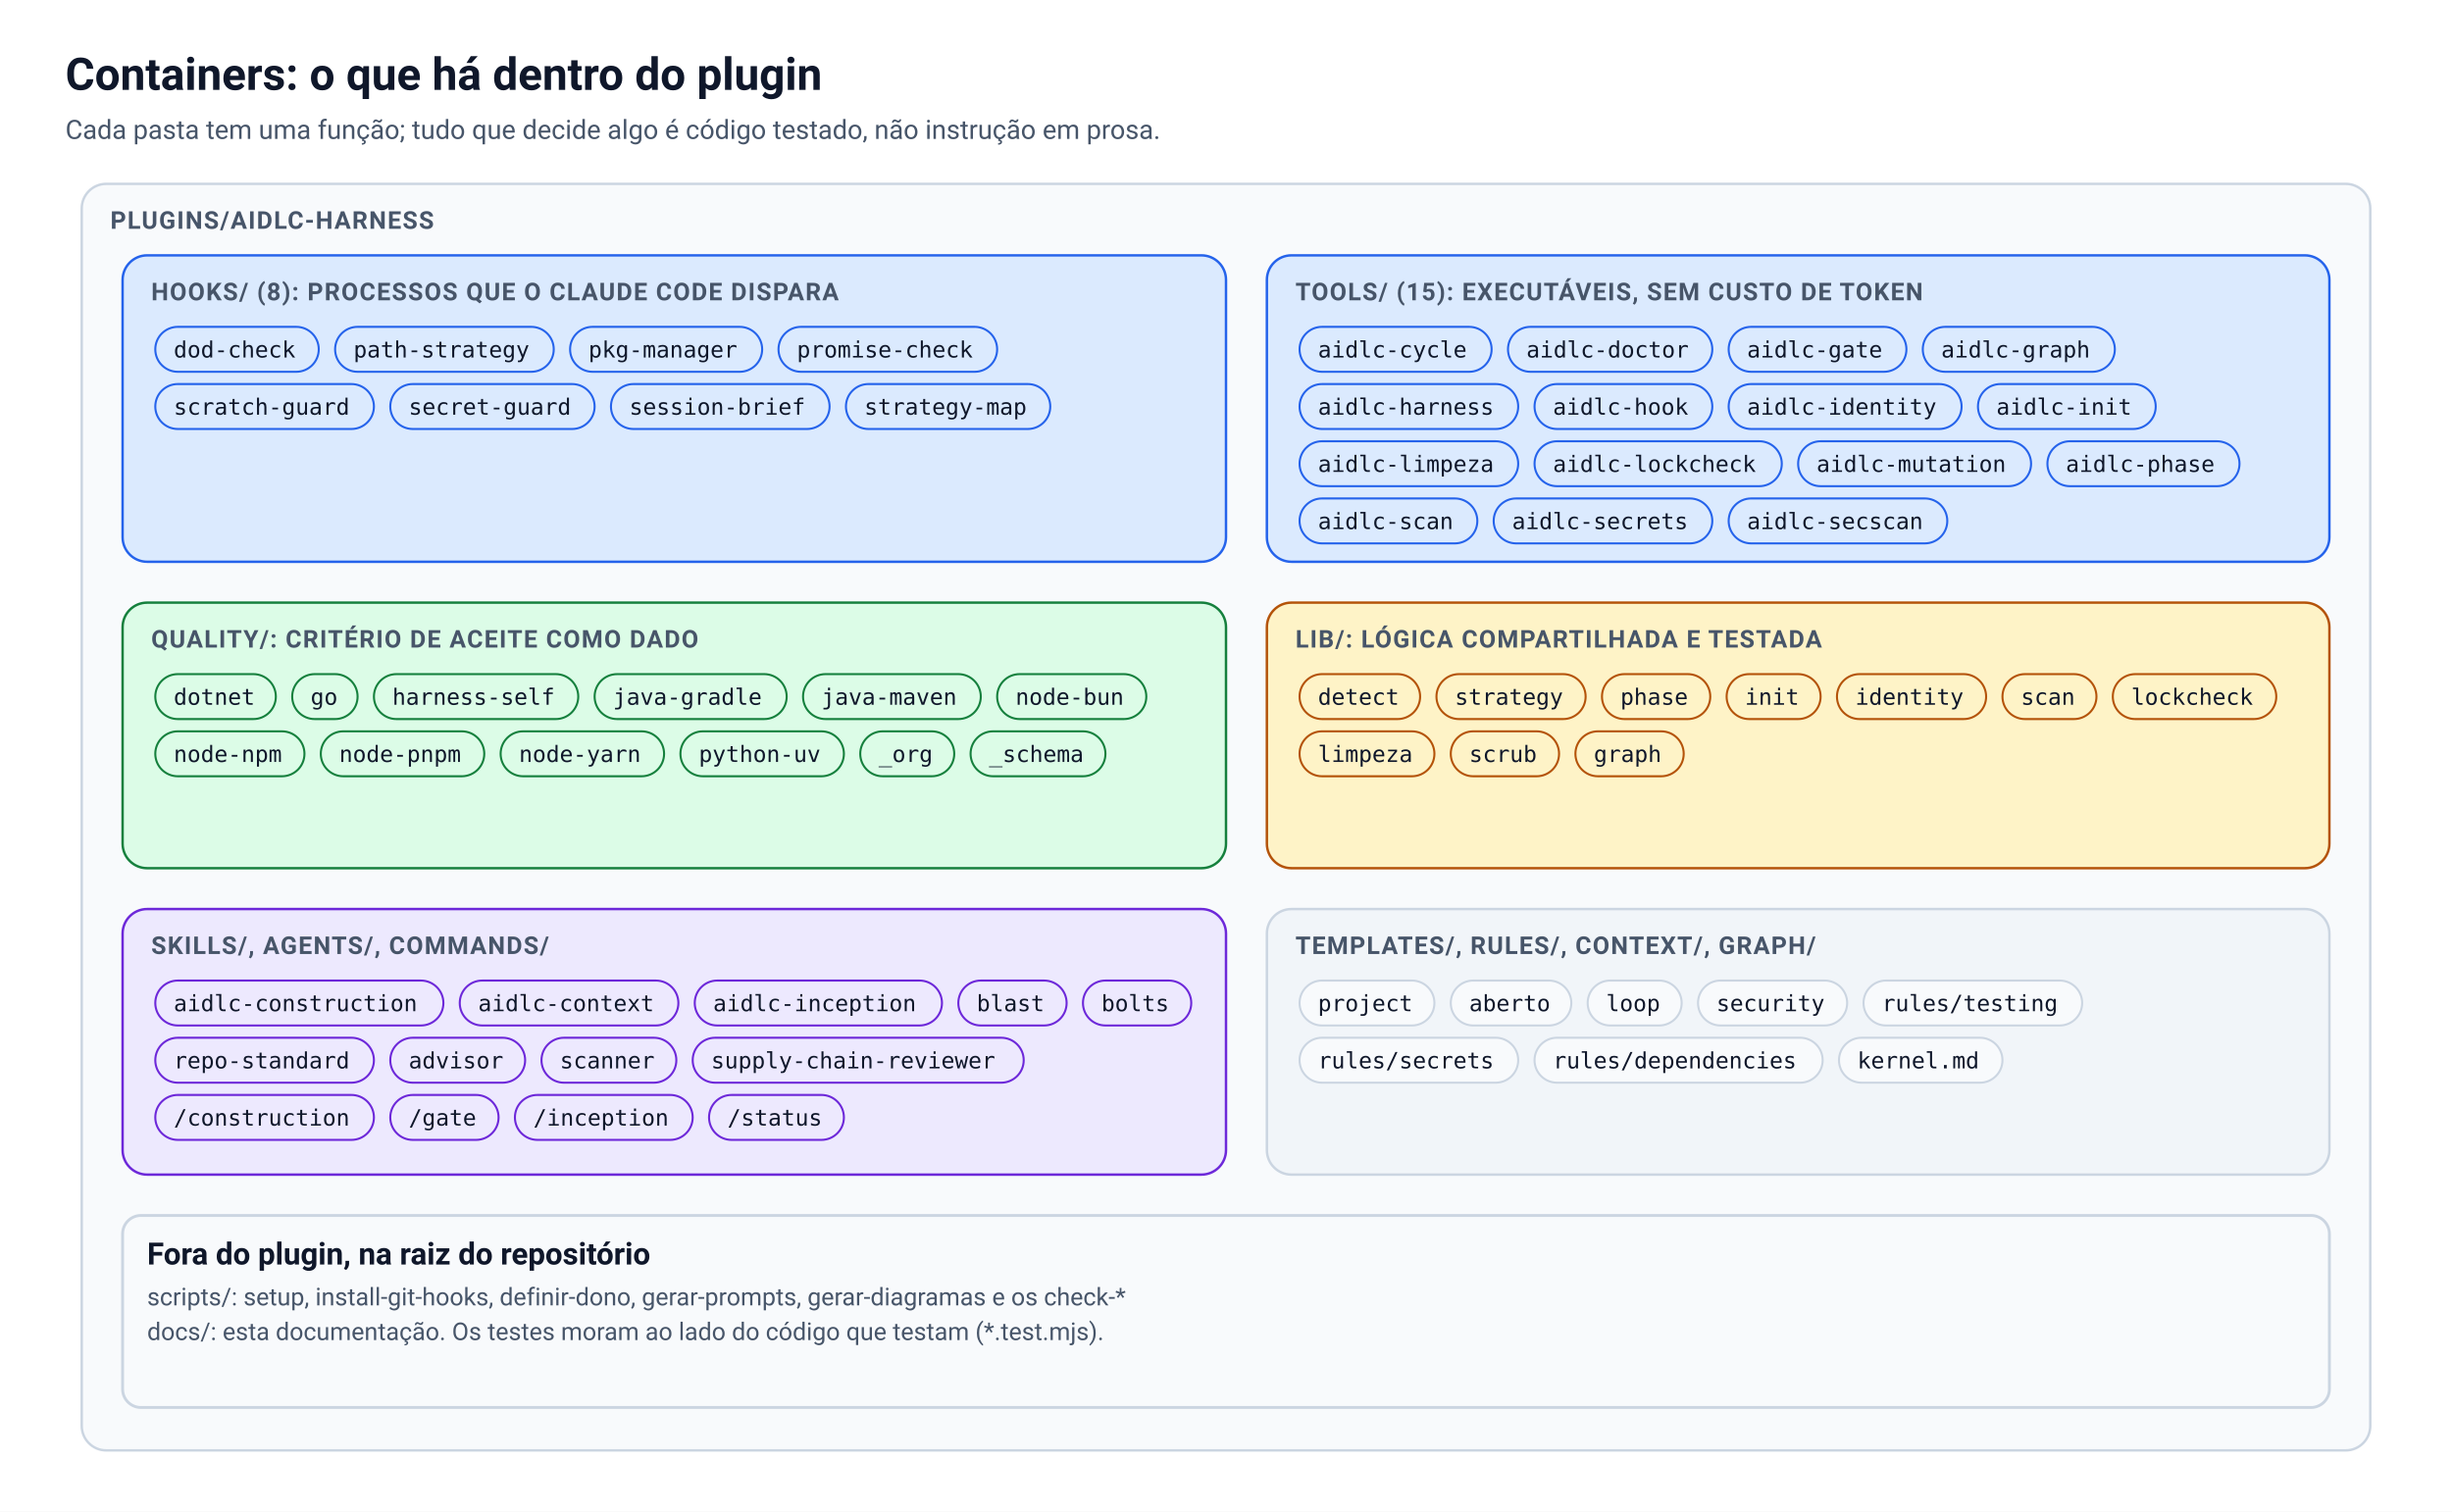
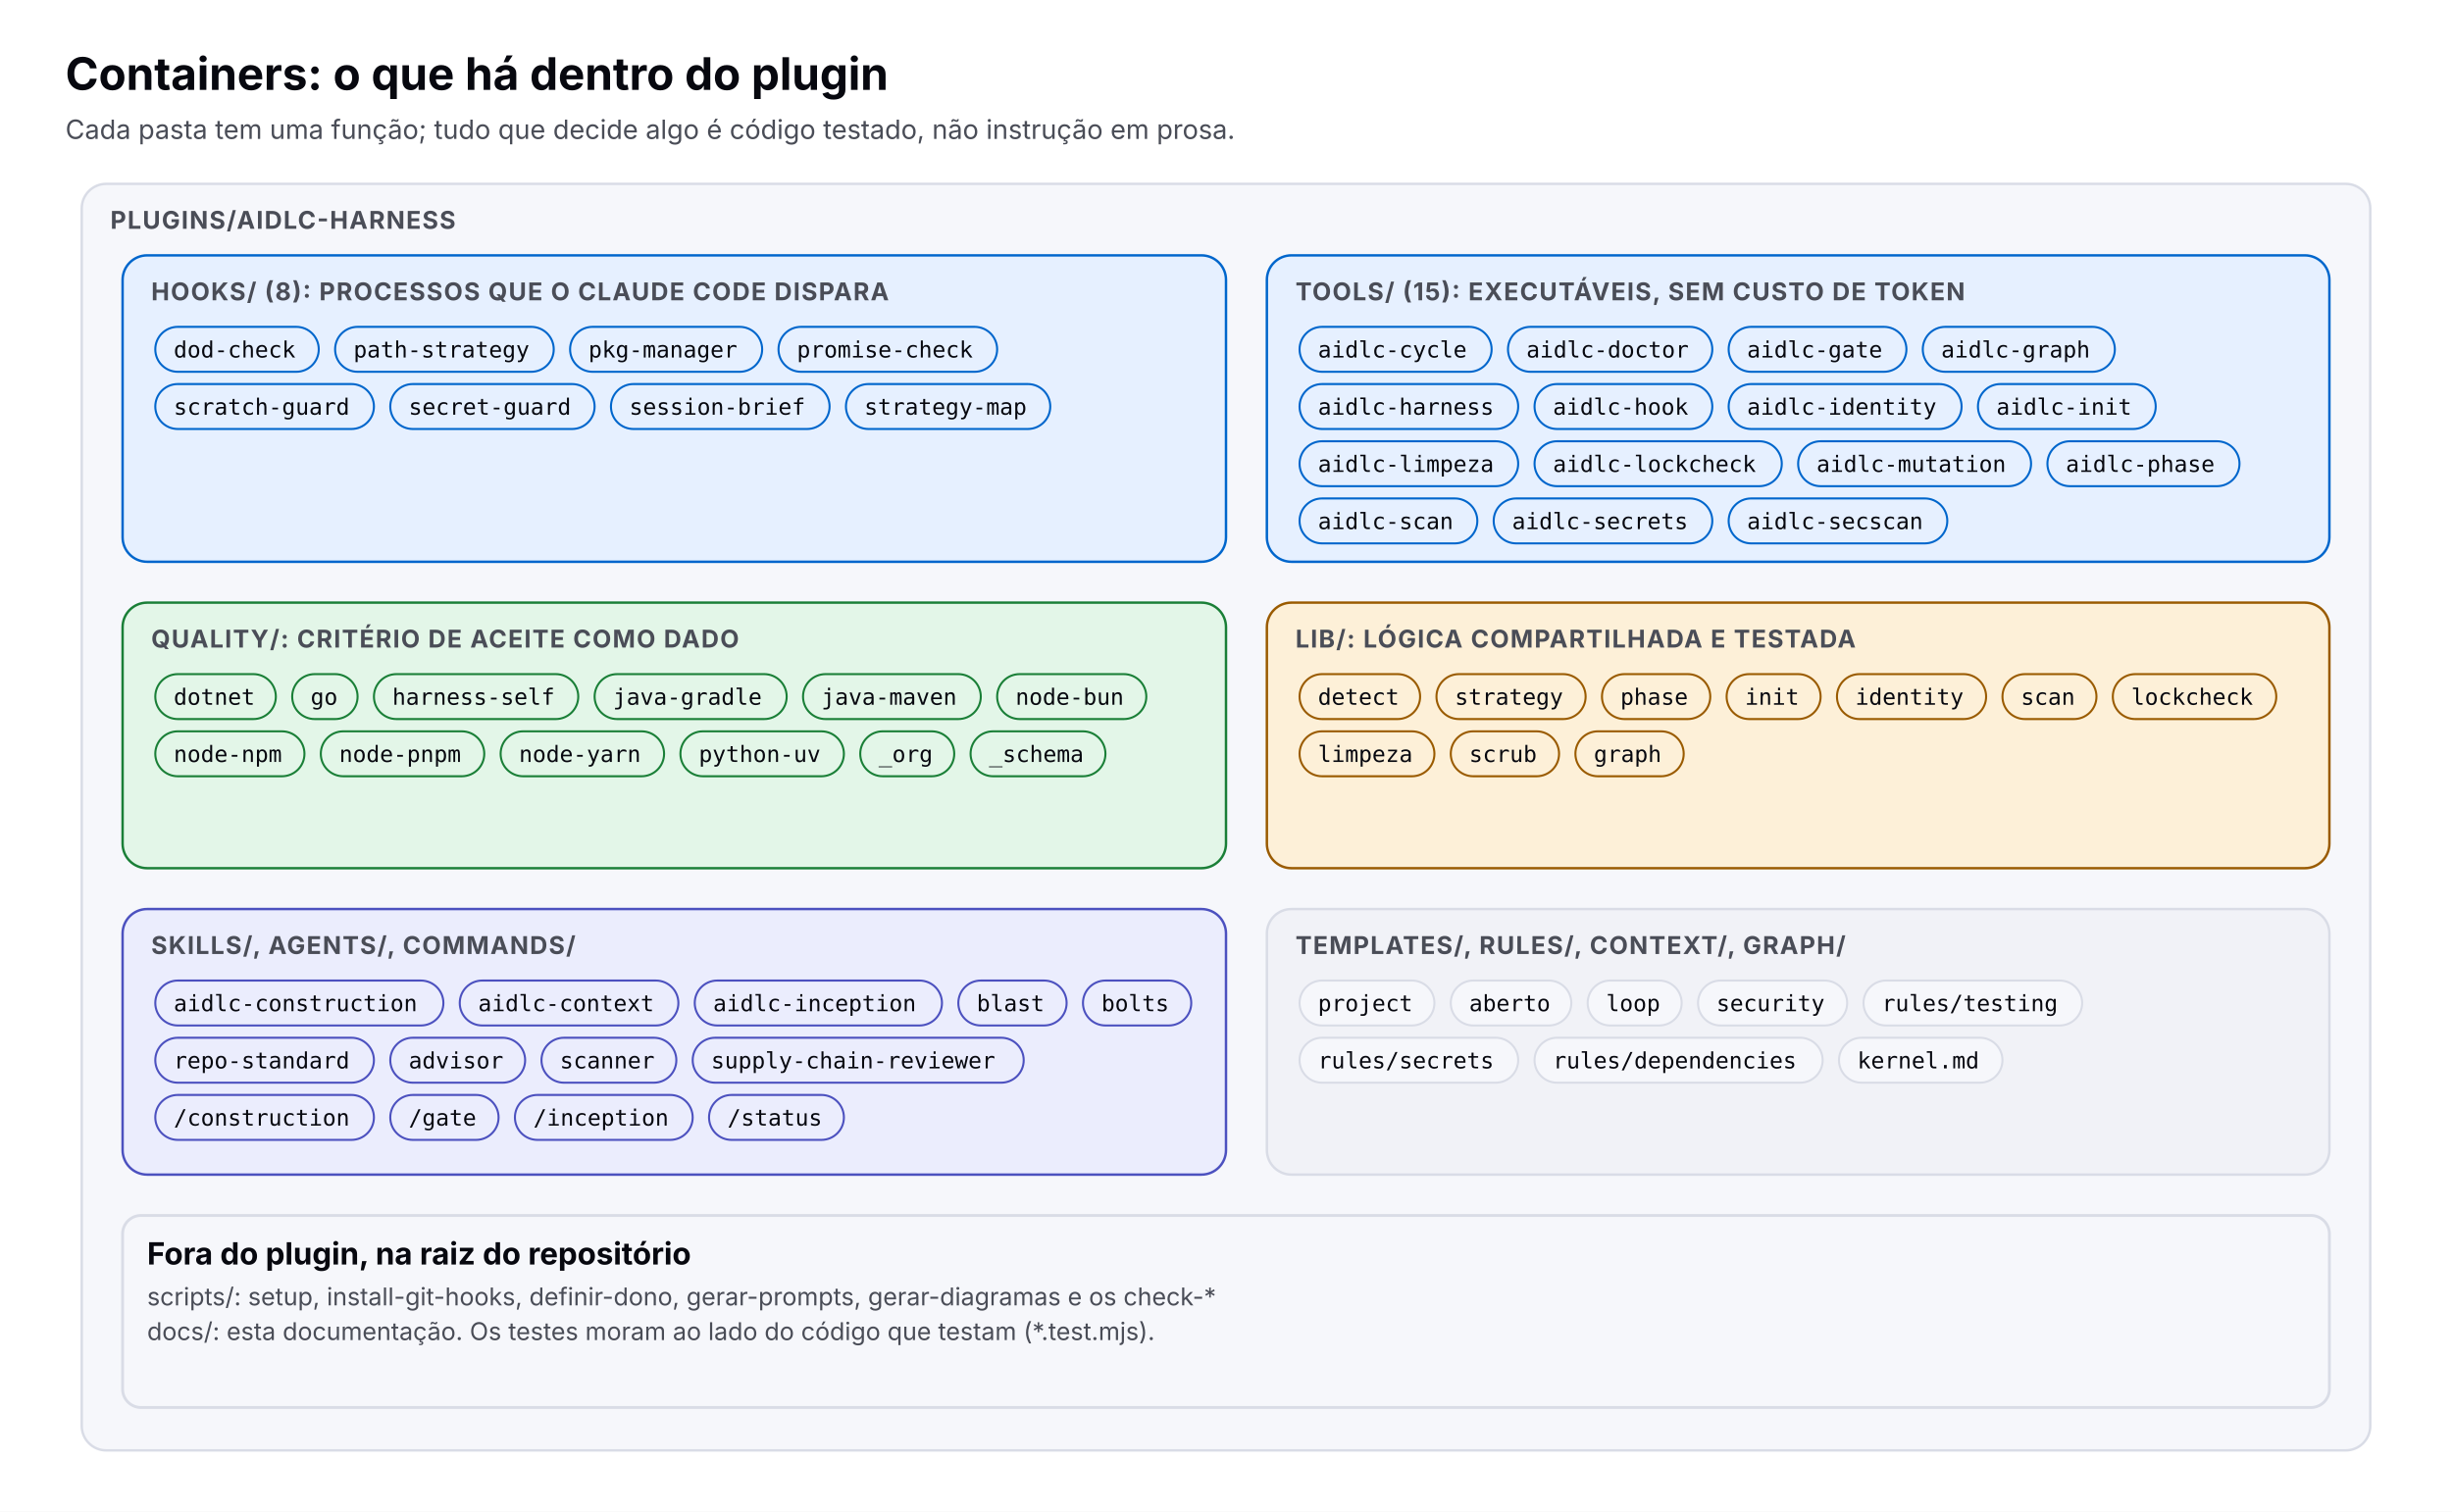
- <svg xmlns="http://www.w3.org/2000/svg" viewBox="0 0 1200 740" width="1200" height="740" font-family="system-ui, -apple-system, 'Segoe UI', Roboto, 'Helvetica Neue', Arial, sans-serif" role="img" aria-label="Containers do plugin">
+ <svg xmlns="http://www.w3.org/2000/svg" viewBox="0 0 1200 740" width="1200" height="740" font-family="Inter, 'Segoe UI', system-ui, -apple-system, Roboto, 'Helvetica Neue', Arial, sans-serif" role="img" aria-label="Containers do plugin">
  <rect width="1200" height="740" fill="#ffffff" />
-   <text x="32" y="44" font-size="22" font-weight="700" fill="#0f172a">Containers: o que há dentro do plugin</text>
-   <text x="32" y="68" font-size="13" fill="#475569">Cada pasta tem uma função; tudo que decide algo é código testado, não instrução em prosa.</text>
-   <rect x="40" y="90" width="1120" height="620" rx="12" fill="#f8fafc" stroke="#cbd5e1" stroke-width="1.2" />
-   <text x="54" y="112" font-size="12" font-weight="700" letter-spacing="0.6" fill="#475569">PLUGINS/AIDLC-HARNESS</text>
-   <rect x="60" y="125" width="540" height="150" rx="12" fill="#dbeafe" stroke="#2563eb" stroke-width="1.2" />
-   <text x="74" y="147" font-size="12" font-weight="700" letter-spacing="0.6" fill="#475569">HOOKS/ (8): PROCESSOS QUE O CLAUDE CODE DISPARA</text>
-   <rect x="76" y="160" width="80" height="22" rx="11" fill="#dbeafe" stroke="#2563eb" stroke-width="1" />
-   <text x="85" y="175" font-size="11" fill="#0f172a" font-family="ui-monospace, SFMono-Regular, Menlo, Consolas, monospace">dod-check</text>
-   <rect x="164" y="160" width="107" height="22" rx="11" fill="#dbeafe" stroke="#2563eb" stroke-width="1" />
-   <text x="173" y="175" font-size="11" fill="#0f172a" font-family="ui-monospace, SFMono-Regular, Menlo, Consolas, monospace">path-strategy</text>
-   <rect x="279" y="160" width="94" height="22" rx="11" fill="#dbeafe" stroke="#2563eb" stroke-width="1" />
-   <text x="288" y="175" font-size="11" fill="#0f172a" font-family="ui-monospace, SFMono-Regular, Menlo, Consolas, monospace">pkg-manager</text>
-   <rect x="381" y="160" width="107" height="22" rx="11" fill="#dbeafe" stroke="#2563eb" stroke-width="1" />
-   <text x="390" y="175" font-size="11" fill="#0f172a" font-family="ui-monospace, SFMono-Regular, Menlo, Consolas, monospace">promise-check</text>
-   <rect x="76" y="188" width="107" height="22" rx="11" fill="#dbeafe" stroke="#2563eb" stroke-width="1" />
-   <text x="85" y="203" font-size="11" fill="#0f172a" font-family="ui-monospace, SFMono-Regular, Menlo, Consolas, monospace">scratch-guard</text>
-   <rect x="191" y="188" width="100" height="22" rx="11" fill="#dbeafe" stroke="#2563eb" stroke-width="1" />
-   <text x="200" y="203" font-size="11" fill="#0f172a" font-family="ui-monospace, SFMono-Regular, Menlo, Consolas, monospace">secret-guard</text>
-   <rect x="299" y="188" width="107" height="22" rx="11" fill="#dbeafe" stroke="#2563eb" stroke-width="1" />
-   <text x="308" y="203" font-size="11" fill="#0f172a" font-family="ui-monospace, SFMono-Regular, Menlo, Consolas, monospace">session-brief</text>
-   <rect x="414" y="188" width="100" height="22" rx="11" fill="#dbeafe" stroke="#2563eb" stroke-width="1" />
-   <text x="423" y="203" font-size="11" fill="#0f172a" font-family="ui-monospace, SFMono-Regular, Menlo, Consolas, monospace">strategy-map</text>
-   <rect x="620" y="125" width="520" height="150" rx="12" fill="#dbeafe" stroke="#2563eb" stroke-width="1.2" />
-   <text x="634" y="147" font-size="12" font-weight="700" letter-spacing="0.6" fill="#475569">TOOLS/ (15): EXECUTÁVEIS, SEM CUSTO DE TOKEN</text>
-   <rect x="636" y="160" width="94" height="22" rx="11" fill="#dbeafe" stroke="#2563eb" stroke-width="1" />
-   <text x="645" y="175" font-size="11" fill="#0f172a" font-family="ui-monospace, SFMono-Regular, Menlo, Consolas, monospace">aidlc-cycle</text>
-   <rect x="738" y="160" width="100" height="22" rx="11" fill="#dbeafe" stroke="#2563eb" stroke-width="1" />
-   <text x="747" y="175" font-size="11" fill="#0f172a" font-family="ui-monospace, SFMono-Regular, Menlo, Consolas, monospace">aidlc-doctor</text>
-   <rect x="846" y="160" width="87" height="22" rx="11" fill="#dbeafe" stroke="#2563eb" stroke-width="1" />
-   <text x="855" y="175" font-size="11" fill="#0f172a" font-family="ui-monospace, SFMono-Regular, Menlo, Consolas, monospace">aidlc-gate</text>
-   <rect x="941" y="160" width="94" height="22" rx="11" fill="#dbeafe" stroke="#2563eb" stroke-width="1" />
-   <text x="950" y="175" font-size="11" fill="#0f172a" font-family="ui-monospace, SFMono-Regular, Menlo, Consolas, monospace">aidlc-graph</text>
-   <rect x="636" y="188" width="107" height="22" rx="11" fill="#dbeafe" stroke="#2563eb" stroke-width="1" />
-   <text x="645" y="203" font-size="11" fill="#0f172a" font-family="ui-monospace, SFMono-Regular, Menlo, Consolas, monospace">aidlc-harness</text>
-   <rect x="751" y="188" width="87" height="22" rx="11" fill="#dbeafe" stroke="#2563eb" stroke-width="1" />
-   <text x="760" y="203" font-size="11" fill="#0f172a" font-family="ui-monospace, SFMono-Regular, Menlo, Consolas, monospace">aidlc-hook</text>
-   <rect x="846" y="188" width="114" height="22" rx="11" fill="#dbeafe" stroke="#2563eb" stroke-width="1" />
-   <text x="855" y="203" font-size="11" fill="#0f172a" font-family="ui-monospace, SFMono-Regular, Menlo, Consolas, monospace">aidlc-identity</text>
-   <rect x="968" y="188" width="87" height="22" rx="11" fill="#dbeafe" stroke="#2563eb" stroke-width="1" />
-   <text x="977" y="203" font-size="11" fill="#0f172a" font-family="ui-monospace, SFMono-Regular, Menlo, Consolas, monospace">aidlc-init</text>
-   <rect x="636" y="216" width="107" height="22" rx="11" fill="#dbeafe" stroke="#2563eb" stroke-width="1" />
-   <text x="645" y="231" font-size="11" fill="#0f172a" font-family="ui-monospace, SFMono-Regular, Menlo, Consolas, monospace">aidlc-limpeza</text>
-   <rect x="751" y="216" width="121" height="22" rx="11" fill="#dbeafe" stroke="#2563eb" stroke-width="1" />
-   <text x="760" y="231" font-size="11" fill="#0f172a" font-family="ui-monospace, SFMono-Regular, Menlo, Consolas, monospace">aidlc-lockcheck</text>
-   <rect x="880" y="216" width="114" height="22" rx="11" fill="#dbeafe" stroke="#2563eb" stroke-width="1" />
-   <text x="889" y="231" font-size="11" fill="#0f172a" font-family="ui-monospace, SFMono-Regular, Menlo, Consolas, monospace">aidlc-mutation</text>
-   <rect x="1002" y="216" width="94" height="22" rx="11" fill="#dbeafe" stroke="#2563eb" stroke-width="1" />
-   <text x="1011" y="231" font-size="11" fill="#0f172a" font-family="ui-monospace, SFMono-Regular, Menlo, Consolas, monospace">aidlc-phase</text>
-   <rect x="636" y="244" width="87" height="22" rx="11" fill="#dbeafe" stroke="#2563eb" stroke-width="1" />
-   <text x="645" y="259" font-size="11" fill="#0f172a" font-family="ui-monospace, SFMono-Regular, Menlo, Consolas, monospace">aidlc-scan</text>
-   <rect x="731" y="244" width="107" height="22" rx="11" fill="#dbeafe" stroke="#2563eb" stroke-width="1" />
-   <text x="740" y="259" font-size="11" fill="#0f172a" font-family="ui-monospace, SFMono-Regular, Menlo, Consolas, monospace">aidlc-secrets</text>
-   <rect x="846" y="244" width="107" height="22" rx="11" fill="#dbeafe" stroke="#2563eb" stroke-width="1" />
-   <text x="855" y="259" font-size="11" fill="#0f172a" font-family="ui-monospace, SFMono-Regular, Menlo, Consolas, monospace">aidlc-secscan</text>
-   <rect x="60" y="295" width="540" height="130" rx="12" fill="#dcfce7" stroke="#15803d" stroke-width="1.2" />
-   <text x="74" y="317" font-size="12" font-weight="700" letter-spacing="0.6" fill="#475569">QUALITY/: CRITÉRIO DE ACEITE COMO DADO</text>
-   <rect x="76" y="330" width="59" height="22" rx="11" fill="#dcfce7" stroke="#15803d" stroke-width="1" />
-   <text x="85" y="345" font-size="11" fill="#0f172a" font-family="ui-monospace, SFMono-Regular, Menlo, Consolas, monospace">dotnet</text>
-   <rect x="143" y="330" width="32" height="22" rx="11" fill="#dcfce7" stroke="#15803d" stroke-width="1" />
-   <text x="152" y="345" font-size="11" fill="#0f172a" font-family="ui-monospace, SFMono-Regular, Menlo, Consolas, monospace">go</text>
-   <rect x="183" y="330" width="100" height="22" rx="11" fill="#dcfce7" stroke="#15803d" stroke-width="1" />
-   <text x="192" y="345" font-size="11" fill="#0f172a" font-family="ui-monospace, SFMono-Regular, Menlo, Consolas, monospace">harness-self</text>
-   <rect x="291" y="330" width="94" height="22" rx="11" fill="#dcfce7" stroke="#15803d" stroke-width="1" />
-   <text x="300" y="345" font-size="11" fill="#0f172a" font-family="ui-monospace, SFMono-Regular, Menlo, Consolas, monospace">java-gradle</text>
-   <rect x="393" y="330" width="87" height="22" rx="11" fill="#dcfce7" stroke="#15803d" stroke-width="1" />
-   <text x="402" y="345" font-size="11" fill="#0f172a" font-family="ui-monospace, SFMono-Regular, Menlo, Consolas, monospace">java-maven</text>
-   <rect x="488" y="330" width="73" height="22" rx="11" fill="#dcfce7" stroke="#15803d" stroke-width="1" />
-   <text x="497" y="345" font-size="11" fill="#0f172a" font-family="ui-monospace, SFMono-Regular, Menlo, Consolas, monospace">node-bun</text>
-   <rect x="76" y="358" width="73" height="22" rx="11" fill="#dcfce7" stroke="#15803d" stroke-width="1" />
-   <text x="85" y="373" font-size="11" fill="#0f172a" font-family="ui-monospace, SFMono-Regular, Menlo, Consolas, monospace">node-npm</text>
-   <rect x="157" y="358" width="80" height="22" rx="11" fill="#dcfce7" stroke="#15803d" stroke-width="1" />
-   <text x="166" y="373" font-size="11" fill="#0f172a" font-family="ui-monospace, SFMono-Regular, Menlo, Consolas, monospace">node-pnpm</text>
-   <rect x="245" y="358" width="80" height="22" rx="11" fill="#dcfce7" stroke="#15803d" stroke-width="1" />
-   <text x="254" y="373" font-size="11" fill="#0f172a" font-family="ui-monospace, SFMono-Regular, Menlo, Consolas, monospace">node-yarn</text>
-   <rect x="333" y="358" width="80" height="22" rx="11" fill="#dcfce7" stroke="#15803d" stroke-width="1" />
-   <text x="342" y="373" font-size="11" fill="#0f172a" font-family="ui-monospace, SFMono-Regular, Menlo, Consolas, monospace">python-uv</text>
-   <rect x="421" y="358" width="46" height="22" rx="11" fill="#dcfce7" stroke="#15803d" stroke-width="1" />
-   <text x="430" y="373" font-size="11" fill="#0f172a" font-family="ui-monospace, SFMono-Regular, Menlo, Consolas, monospace">_org</text>
-   <rect x="475" y="358" width="66" height="22" rx="11" fill="#dcfce7" stroke="#15803d" stroke-width="1" />
-   <text x="484" y="373" font-size="11" fill="#0f172a" font-family="ui-monospace, SFMono-Regular, Menlo, Consolas, monospace">_schema</text>
-   <rect x="620" y="295" width="520" height="130" rx="12" fill="#fef3c7" stroke="#b45309" stroke-width="1.2" />
-   <text x="634" y="317" font-size="12" font-weight="700" letter-spacing="0.6" fill="#475569">LIB/: LÓGICA COMPARTILHADA E TESTADA</text>
-   <rect x="636" y="330" width="59" height="22" rx="11" fill="#fef3c7" stroke="#b45309" stroke-width="1" />
-   <text x="645" y="345" font-size="11" fill="#0f172a" font-family="ui-monospace, SFMono-Regular, Menlo, Consolas, monospace">detect</text>
-   <rect x="703" y="330" width="73" height="22" rx="11" fill="#fef3c7" stroke="#b45309" stroke-width="1" />
-   <text x="712" y="345" font-size="11" fill="#0f172a" font-family="ui-monospace, SFMono-Regular, Menlo, Consolas, monospace">strategy</text>
-   <rect x="784" y="330" width="53" height="22" rx="11" fill="#fef3c7" stroke="#b45309" stroke-width="1" />
-   <text x="793" y="345" font-size="11" fill="#0f172a" font-family="ui-monospace, SFMono-Regular, Menlo, Consolas, monospace">phase</text>
-   <rect x="845" y="330" width="46" height="22" rx="11" fill="#fef3c7" stroke="#b45309" stroke-width="1" />
-   <text x="854" y="345" font-size="11" fill="#0f172a" font-family="ui-monospace, SFMono-Regular, Menlo, Consolas, monospace">init</text>
-   <rect x="899" y="330" width="73" height="22" rx="11" fill="#fef3c7" stroke="#b45309" stroke-width="1" />
-   <text x="908" y="345" font-size="11" fill="#0f172a" font-family="ui-monospace, SFMono-Regular, Menlo, Consolas, monospace">identity</text>
-   <rect x="980" y="330" width="46" height="22" rx="11" fill="#fef3c7" stroke="#b45309" stroke-width="1" />
-   <text x="989" y="345" font-size="11" fill="#0f172a" font-family="ui-monospace, SFMono-Regular, Menlo, Consolas, monospace">scan</text>
-   <rect x="1034" y="330" width="80" height="22" rx="11" fill="#fef3c7" stroke="#b45309" stroke-width="1" />
-   <text x="1043" y="345" font-size="11" fill="#0f172a" font-family="ui-monospace, SFMono-Regular, Menlo, Consolas, monospace">lockcheck</text>
-   <rect x="636" y="358" width="66" height="22" rx="11" fill="#fef3c7" stroke="#b45309" stroke-width="1" />
-   <text x="645" y="373" font-size="11" fill="#0f172a" font-family="ui-monospace, SFMono-Regular, Menlo, Consolas, monospace">limpeza</text>
-   <rect x="710" y="358" width="53" height="22" rx="11" fill="#fef3c7" stroke="#b45309" stroke-width="1" />
-   <text x="719" y="373" font-size="11" fill="#0f172a" font-family="ui-monospace, SFMono-Regular, Menlo, Consolas, monospace">scrub</text>
-   <rect x="771" y="358" width="53" height="22" rx="11" fill="#fef3c7" stroke="#b45309" stroke-width="1" />
-   <text x="780" y="373" font-size="11" fill="#0f172a" font-family="ui-monospace, SFMono-Regular, Menlo, Consolas, monospace">graph</text>
-   <rect x="60" y="445" width="540" height="130" rx="12" fill="#ede9fe" stroke="#6d28d9" stroke-width="1.2" />
-   <text x="74" y="467" font-size="12" font-weight="700" letter-spacing="0.6" fill="#475569">SKILLS/, AGENTS/, COMMANDS/</text>
-   <rect x="76" y="480" width="141" height="22" rx="11" fill="#ede9fe" stroke="#6d28d9" stroke-width="1" />
-   <text x="85" y="495" font-size="11" fill="#0f172a" font-family="ui-monospace, SFMono-Regular, Menlo, Consolas, monospace">aidlc-construction</text>
-   <rect x="225" y="480" width="107" height="22" rx="11" fill="#ede9fe" stroke="#6d28d9" stroke-width="1" />
-   <text x="234" y="495" font-size="11" fill="#0f172a" font-family="ui-monospace, SFMono-Regular, Menlo, Consolas, monospace">aidlc-context</text>
-   <rect x="340" y="480" width="121" height="22" rx="11" fill="#ede9fe" stroke="#6d28d9" stroke-width="1" />
-   <text x="349" y="495" font-size="11" fill="#0f172a" font-family="ui-monospace, SFMono-Regular, Menlo, Consolas, monospace">aidlc-inception</text>
-   <rect x="469" y="480" width="53" height="22" rx="11" fill="#ede9fe" stroke="#6d28d9" stroke-width="1" />
-   <text x="478" y="495" font-size="11" fill="#0f172a" font-family="ui-monospace, SFMono-Regular, Menlo, Consolas, monospace">blast</text>
-   <rect x="530" y="480" width="53" height="22" rx="11" fill="#ede9fe" stroke="#6d28d9" stroke-width="1" />
-   <text x="539" y="495" font-size="11" fill="#0f172a" font-family="ui-monospace, SFMono-Regular, Menlo, Consolas, monospace">bolts</text>
-   <rect x="76" y="508" width="107" height="22" rx="11" fill="#ede9fe" stroke="#6d28d9" stroke-width="1" />
-   <text x="85" y="523" font-size="11" fill="#0f172a" font-family="ui-monospace, SFMono-Regular, Menlo, Consolas, monospace">repo-standard</text>
-   <rect x="191" y="508" width="66" height="22" rx="11" fill="#ede9fe" stroke="#6d28d9" stroke-width="1" />
-   <text x="200" y="523" font-size="11" fill="#0f172a" font-family="ui-monospace, SFMono-Regular, Menlo, Consolas, monospace">advisor</text>
-   <rect x="265" y="508" width="66" height="22" rx="11" fill="#ede9fe" stroke="#6d28d9" stroke-width="1" />
-   <text x="274" y="523" font-size="11" fill="#0f172a" font-family="ui-monospace, SFMono-Regular, Menlo, Consolas, monospace">scanner</text>
-   <rect x="339" y="508" width="162" height="22" rx="11" fill="#ede9fe" stroke="#6d28d9" stroke-width="1" />
-   <text x="348" y="523" font-size="11" fill="#0f172a" font-family="ui-monospace, SFMono-Regular, Menlo, Consolas, monospace">supply-chain-reviewer</text>
-   <rect x="76" y="536" width="107" height="22" rx="11" fill="#ede9fe" stroke="#6d28d9" stroke-width="1" />
-   <text x="85" y="551" font-size="11" fill="#0f172a" font-family="ui-monospace, SFMono-Regular, Menlo, Consolas, monospace">/construction</text>
-   <rect x="191" y="536" width="53" height="22" rx="11" fill="#ede9fe" stroke="#6d28d9" stroke-width="1" />
-   <text x="200" y="551" font-size="11" fill="#0f172a" font-family="ui-monospace, SFMono-Regular, Menlo, Consolas, monospace">/gate</text>
-   <rect x="252" y="536" width="87" height="22" rx="11" fill="#ede9fe" stroke="#6d28d9" stroke-width="1" />
-   <text x="261" y="551" font-size="11" fill="#0f172a" font-family="ui-monospace, SFMono-Regular, Menlo, Consolas, monospace">/inception</text>
-   <rect x="347" y="536" width="66" height="22" rx="11" fill="#ede9fe" stroke="#6d28d9" stroke-width="1" />
-   <text x="356" y="551" font-size="11" fill="#0f172a" font-family="ui-monospace, SFMono-Regular, Menlo, Consolas, monospace">/status</text>
-   <rect x="620" y="445" width="520" height="130" rx="12" fill="#f1f5f9" stroke="#cbd5e1" stroke-width="1.2" />
-   <text x="634" y="467" font-size="12" font-weight="700" letter-spacing="0.6" fill="#475569">TEMPLATES/, RULES/, CONTEXT/, GRAPH/</text>
-   <rect x="636" y="480" width="66" height="22" rx="11" fill="#f8fafc" stroke="#cbd5e1" stroke-width="1" />
-   <text x="645" y="495" font-size="11" fill="#0f172a" font-family="ui-monospace, SFMono-Regular, Menlo, Consolas, monospace">project</text>
-   <rect x="710" y="480" width="59" height="22" rx="11" fill="#f8fafc" stroke="#cbd5e1" stroke-width="1" />
-   <text x="719" y="495" font-size="11" fill="#0f172a" font-family="ui-monospace, SFMono-Regular, Menlo, Consolas, monospace">aberto</text>
-   <rect x="777" y="480" width="46" height="22" rx="11" fill="#f8fafc" stroke="#cbd5e1" stroke-width="1" />
-   <text x="786" y="495" font-size="11" fill="#0f172a" font-family="ui-monospace, SFMono-Regular, Menlo, Consolas, monospace">loop</text>
-   <rect x="831" y="480" width="73" height="22" rx="11" fill="#f8fafc" stroke="#cbd5e1" stroke-width="1" />
-   <text x="840" y="495" font-size="11" fill="#0f172a" font-family="ui-monospace, SFMono-Regular, Menlo, Consolas, monospace">security</text>
-   <rect x="912" y="480" width="107" height="22" rx="11" fill="#f8fafc" stroke="#cbd5e1" stroke-width="1" />
-   <text x="921" y="495" font-size="11" fill="#0f172a" font-family="ui-monospace, SFMono-Regular, Menlo, Consolas, monospace">rules/testing</text>
-   <rect x="636" y="508" width="107" height="22" rx="11" fill="#f8fafc" stroke="#cbd5e1" stroke-width="1" />
-   <text x="645" y="523" font-size="11" fill="#0f172a" font-family="ui-monospace, SFMono-Regular, Menlo, Consolas, monospace">rules/secrets</text>
-   <rect x="751" y="508" width="141" height="22" rx="11" fill="#f8fafc" stroke="#cbd5e1" stroke-width="1" />
-   <text x="760" y="523" font-size="11" fill="#0f172a" font-family="ui-monospace, SFMono-Regular, Menlo, Consolas, monospace">rules/dependencies</text>
-   <rect x="900" y="508" width="80" height="22" rx="11" fill="#f8fafc" stroke="#cbd5e1" stroke-width="1" />
-   <text x="909" y="523" font-size="11" fill="#0f172a" font-family="ui-monospace, SFMono-Regular, Menlo, Consolas, monospace">kernel.md</text>
+   <text x="32" y="44" font-size="22" font-weight="700" fill="#07080f">Containers: o que há dentro do plugin</text>
+   <text x="32" y="68" font-size="13" fill="#4a4d57">Cada pasta tem uma função; tudo que decide algo é código testado, não instrução em prosa.</text>
+   <rect x="40" y="90" width="1120" height="620" rx="12" fill="#f6f7fb" stroke="#d9dce6" stroke-width="1.2" />
+   <text x="54" y="112" font-size="12" font-weight="700" letter-spacing="0.6" fill="#4a4d57">PLUGINS/AIDLC-HARNESS</text>
+   <rect x="60" y="125" width="540" height="150" rx="12" fill="#e6f0ff" stroke="#0066cc" stroke-width="1.2" />
+   <text x="74" y="147" font-size="12" font-weight="700" letter-spacing="0.6" fill="#4a4d57">HOOKS/ (8): PROCESSOS QUE O CLAUDE CODE DISPARA</text>
+   <rect x="76" y="160" width="80" height="22" rx="11" fill="#e6f0ff" stroke="#0066cc" stroke-width="1" />
+   <text x="85" y="175" font-size="11" fill="#07080f" font-family="'Geist Mono', ui-monospace, SFMono-Regular, Menlo, Consolas, monospace">dod-check</text>
+   <rect x="164" y="160" width="107" height="22" rx="11" fill="#e6f0ff" stroke="#0066cc" stroke-width="1" />
+   <text x="173" y="175" font-size="11" fill="#07080f" font-family="'Geist Mono', ui-monospace, SFMono-Regular, Menlo, Consolas, monospace">path-strategy</text>
+   <rect x="279" y="160" width="94" height="22" rx="11" fill="#e6f0ff" stroke="#0066cc" stroke-width="1" />
+   <text x="288" y="175" font-size="11" fill="#07080f" font-family="'Geist Mono', ui-monospace, SFMono-Regular, Menlo, Consolas, monospace">pkg-manager</text>
+   <rect x="381" y="160" width="107" height="22" rx="11" fill="#e6f0ff" stroke="#0066cc" stroke-width="1" />
+   <text x="390" y="175" font-size="11" fill="#07080f" font-family="'Geist Mono', ui-monospace, SFMono-Regular, Menlo, Consolas, monospace">promise-check</text>
+   <rect x="76" y="188" width="107" height="22" rx="11" fill="#e6f0ff" stroke="#0066cc" stroke-width="1" />
+   <text x="85" y="203" font-size="11" fill="#07080f" font-family="'Geist Mono', ui-monospace, SFMono-Regular, Menlo, Consolas, monospace">scratch-guard</text>
+   <rect x="191" y="188" width="100" height="22" rx="11" fill="#e6f0ff" stroke="#0066cc" stroke-width="1" />
+   <text x="200" y="203" font-size="11" fill="#07080f" font-family="'Geist Mono', ui-monospace, SFMono-Regular, Menlo, Consolas, monospace">secret-guard</text>
+   <rect x="299" y="188" width="107" height="22" rx="11" fill="#e6f0ff" stroke="#0066cc" stroke-width="1" />
+   <text x="308" y="203" font-size="11" fill="#07080f" font-family="'Geist Mono', ui-monospace, SFMono-Regular, Menlo, Consolas, monospace">session-brief</text>
+   <rect x="414" y="188" width="100" height="22" rx="11" fill="#e6f0ff" stroke="#0066cc" stroke-width="1" />
+   <text x="423" y="203" font-size="11" fill="#07080f" font-family="'Geist Mono', ui-monospace, SFMono-Regular, Menlo, Consolas, monospace">strategy-map</text>
+   <rect x="620" y="125" width="520" height="150" rx="12" fill="#e6f0ff" stroke="#0066cc" stroke-width="1.2" />
+   <text x="634" y="147" font-size="12" font-weight="700" letter-spacing="0.6" fill="#4a4d57">TOOLS/ (15): EXECUTÁVEIS, SEM CUSTO DE TOKEN</text>
+   <rect x="636" y="160" width="94" height="22" rx="11" fill="#e6f0ff" stroke="#0066cc" stroke-width="1" />
+   <text x="645" y="175" font-size="11" fill="#07080f" font-family="'Geist Mono', ui-monospace, SFMono-Regular, Menlo, Consolas, monospace">aidlc-cycle</text>
+   <rect x="738" y="160" width="100" height="22" rx="11" fill="#e6f0ff" stroke="#0066cc" stroke-width="1" />
+   <text x="747" y="175" font-size="11" fill="#07080f" font-family="'Geist Mono', ui-monospace, SFMono-Regular, Menlo, Consolas, monospace">aidlc-doctor</text>
+   <rect x="846" y="160" width="87" height="22" rx="11" fill="#e6f0ff" stroke="#0066cc" stroke-width="1" />
+   <text x="855" y="175" font-size="11" fill="#07080f" font-family="'Geist Mono', ui-monospace, SFMono-Regular, Menlo, Consolas, monospace">aidlc-gate</text>
+   <rect x="941" y="160" width="94" height="22" rx="11" fill="#e6f0ff" stroke="#0066cc" stroke-width="1" />
+   <text x="950" y="175" font-size="11" fill="#07080f" font-family="'Geist Mono', ui-monospace, SFMono-Regular, Menlo, Consolas, monospace">aidlc-graph</text>
+   <rect x="636" y="188" width="107" height="22" rx="11" fill="#e6f0ff" stroke="#0066cc" stroke-width="1" />
+   <text x="645" y="203" font-size="11" fill="#07080f" font-family="'Geist Mono', ui-monospace, SFMono-Regular, Menlo, Consolas, monospace">aidlc-harness</text>
+   <rect x="751" y="188" width="87" height="22" rx="11" fill="#e6f0ff" stroke="#0066cc" stroke-width="1" />
+   <text x="760" y="203" font-size="11" fill="#07080f" font-family="'Geist Mono', ui-monospace, SFMono-Regular, Menlo, Consolas, monospace">aidlc-hook</text>
+   <rect x="846" y="188" width="114" height="22" rx="11" fill="#e6f0ff" stroke="#0066cc" stroke-width="1" />
+   <text x="855" y="203" font-size="11" fill="#07080f" font-family="'Geist Mono', ui-monospace, SFMono-Regular, Menlo, Consolas, monospace">aidlc-identity</text>
+   <rect x="968" y="188" width="87" height="22" rx="11" fill="#e6f0ff" stroke="#0066cc" stroke-width="1" />
+   <text x="977" y="203" font-size="11" fill="#07080f" font-family="'Geist Mono', ui-monospace, SFMono-Regular, Menlo, Consolas, monospace">aidlc-init</text>
+   <rect x="636" y="216" width="107" height="22" rx="11" fill="#e6f0ff" stroke="#0066cc" stroke-width="1" />
+   <text x="645" y="231" font-size="11" fill="#07080f" font-family="'Geist Mono', ui-monospace, SFMono-Regular, Menlo, Consolas, monospace">aidlc-limpeza</text>
+   <rect x="751" y="216" width="121" height="22" rx="11" fill="#e6f0ff" stroke="#0066cc" stroke-width="1" />
+   <text x="760" y="231" font-size="11" fill="#07080f" font-family="'Geist Mono', ui-monospace, SFMono-Regular, Menlo, Consolas, monospace">aidlc-lockcheck</text>
+   <rect x="880" y="216" width="114" height="22" rx="11" fill="#e6f0ff" stroke="#0066cc" stroke-width="1" />
+   <text x="889" y="231" font-size="11" fill="#07080f" font-family="'Geist Mono', ui-monospace, SFMono-Regular, Menlo, Consolas, monospace">aidlc-mutation</text>
+   <rect x="1002" y="216" width="94" height="22" rx="11" fill="#e6f0ff" stroke="#0066cc" stroke-width="1" />
+   <text x="1011" y="231" font-size="11" fill="#07080f" font-family="'Geist Mono', ui-monospace, SFMono-Regular, Menlo, Consolas, monospace">aidlc-phase</text>
+   <rect x="636" y="244" width="87" height="22" rx="11" fill="#e6f0ff" stroke="#0066cc" stroke-width="1" />
+   <text x="645" y="259" font-size="11" fill="#07080f" font-family="'Geist Mono', ui-monospace, SFMono-Regular, Menlo, Consolas, monospace">aidlc-scan</text>
+   <rect x="731" y="244" width="107" height="22" rx="11" fill="#e6f0ff" stroke="#0066cc" stroke-width="1" />
+   <text x="740" y="259" font-size="11" fill="#07080f" font-family="'Geist Mono', ui-monospace, SFMono-Regular, Menlo, Consolas, monospace">aidlc-secrets</text>
+   <rect x="846" y="244" width="107" height="22" rx="11" fill="#e6f0ff" stroke="#0066cc" stroke-width="1" />
+   <text x="855" y="259" font-size="11" fill="#07080f" font-family="'Geist Mono', ui-monospace, SFMono-Regular, Menlo, Consolas, monospace">aidlc-secscan</text>
+   <rect x="60" y="295" width="540" height="130" rx="12" fill="#e3f6e8" stroke="#1a7f37" stroke-width="1.2" />
+   <text x="74" y="317" font-size="12" font-weight="700" letter-spacing="0.6" fill="#4a4d57">QUALITY/: CRITÉRIO DE ACEITE COMO DADO</text>
+   <rect x="76" y="330" width="59" height="22" rx="11" fill="#e3f6e8" stroke="#1a7f37" stroke-width="1" />
+   <text x="85" y="345" font-size="11" fill="#07080f" font-family="'Geist Mono', ui-monospace, SFMono-Regular, Menlo, Consolas, monospace">dotnet</text>
+   <rect x="143" y="330" width="32" height="22" rx="11" fill="#e3f6e8" stroke="#1a7f37" stroke-width="1" />
+   <text x="152" y="345" font-size="11" fill="#07080f" font-family="'Geist Mono', ui-monospace, SFMono-Regular, Menlo, Consolas, monospace">go</text>
+   <rect x="183" y="330" width="100" height="22" rx="11" fill="#e3f6e8" stroke="#1a7f37" stroke-width="1" />
+   <text x="192" y="345" font-size="11" fill="#07080f" font-family="'Geist Mono', ui-monospace, SFMono-Regular, Menlo, Consolas, monospace">harness-self</text>
+   <rect x="291" y="330" width="94" height="22" rx="11" fill="#e3f6e8" stroke="#1a7f37" stroke-width="1" />
+   <text x="300" y="345" font-size="11" fill="#07080f" font-family="'Geist Mono', ui-monospace, SFMono-Regular, Menlo, Consolas, monospace">java-gradle</text>
+   <rect x="393" y="330" width="87" height="22" rx="11" fill="#e3f6e8" stroke="#1a7f37" stroke-width="1" />
+   <text x="402" y="345" font-size="11" fill="#07080f" font-family="'Geist Mono', ui-monospace, SFMono-Regular, Menlo, Consolas, monospace">java-maven</text>
+   <rect x="488" y="330" width="73" height="22" rx="11" fill="#e3f6e8" stroke="#1a7f37" stroke-width="1" />
+   <text x="497" y="345" font-size="11" fill="#07080f" font-family="'Geist Mono', ui-monospace, SFMono-Regular, Menlo, Consolas, monospace">node-bun</text>
+   <rect x="76" y="358" width="73" height="22" rx="11" fill="#e3f6e8" stroke="#1a7f37" stroke-width="1" />
+   <text x="85" y="373" font-size="11" fill="#07080f" font-family="'Geist Mono', ui-monospace, SFMono-Regular, Menlo, Consolas, monospace">node-npm</text>
+   <rect x="157" y="358" width="80" height="22" rx="11" fill="#e3f6e8" stroke="#1a7f37" stroke-width="1" />
+   <text x="166" y="373" font-size="11" fill="#07080f" font-family="'Geist Mono', ui-monospace, SFMono-Regular, Menlo, Consolas, monospace">node-pnpm</text>
+   <rect x="245" y="358" width="80" height="22" rx="11" fill="#e3f6e8" stroke="#1a7f37" stroke-width="1" />
+   <text x="254" y="373" font-size="11" fill="#07080f" font-family="'Geist Mono', ui-monospace, SFMono-Regular, Menlo, Consolas, monospace">node-yarn</text>
+   <rect x="333" y="358" width="80" height="22" rx="11" fill="#e3f6e8" stroke="#1a7f37" stroke-width="1" />
+   <text x="342" y="373" font-size="11" fill="#07080f" font-family="'Geist Mono', ui-monospace, SFMono-Regular, Menlo, Consolas, monospace">python-uv</text>
+   <rect x="421" y="358" width="46" height="22" rx="11" fill="#e3f6e8" stroke="#1a7f37" stroke-width="1" />
+   <text x="430" y="373" font-size="11" fill="#07080f" font-family="'Geist Mono', ui-monospace, SFMono-Regular, Menlo, Consolas, monospace">_org</text>
+   <rect x="475" y="358" width="66" height="22" rx="11" fill="#e3f6e8" stroke="#1a7f37" stroke-width="1" />
+   <text x="484" y="373" font-size="11" fill="#07080f" font-family="'Geist Mono', ui-monospace, SFMono-Regular, Menlo, Consolas, monospace">_schema</text>
+   <rect x="620" y="295" width="520" height="130" rx="12" fill="#fdf0d8" stroke="#9a5b00" stroke-width="1.2" />
+   <text x="634" y="317" font-size="12" font-weight="700" letter-spacing="0.6" fill="#4a4d57">LIB/: LÓGICA COMPARTILHADA E TESTADA</text>
+   <rect x="636" y="330" width="59" height="22" rx="11" fill="#fdf0d8" stroke="#9a5b00" stroke-width="1" />
+   <text x="645" y="345" font-size="11" fill="#07080f" font-family="'Geist Mono', ui-monospace, SFMono-Regular, Menlo, Consolas, monospace">detect</text>
+   <rect x="703" y="330" width="73" height="22" rx="11" fill="#fdf0d8" stroke="#9a5b00" stroke-width="1" />
+   <text x="712" y="345" font-size="11" fill="#07080f" font-family="'Geist Mono', ui-monospace, SFMono-Regular, Menlo, Consolas, monospace">strategy</text>
+   <rect x="784" y="330" width="53" height="22" rx="11" fill="#fdf0d8" stroke="#9a5b00" stroke-width="1" />
+   <text x="793" y="345" font-size="11" fill="#07080f" font-family="'Geist Mono', ui-monospace, SFMono-Regular, Menlo, Consolas, monospace">phase</text>
+   <rect x="845" y="330" width="46" height="22" rx="11" fill="#fdf0d8" stroke="#9a5b00" stroke-width="1" />
+   <text x="854" y="345" font-size="11" fill="#07080f" font-family="'Geist Mono', ui-monospace, SFMono-Regular, Menlo, Consolas, monospace">init</text>
+   <rect x="899" y="330" width="73" height="22" rx="11" fill="#fdf0d8" stroke="#9a5b00" stroke-width="1" />
+   <text x="908" y="345" font-size="11" fill="#07080f" font-family="'Geist Mono', ui-monospace, SFMono-Regular, Menlo, Consolas, monospace">identity</text>
+   <rect x="980" y="330" width="46" height="22" rx="11" fill="#fdf0d8" stroke="#9a5b00" stroke-width="1" />
+   <text x="989" y="345" font-size="11" fill="#07080f" font-family="'Geist Mono', ui-monospace, SFMono-Regular, Menlo, Consolas, monospace">scan</text>
+   <rect x="1034" y="330" width="80" height="22" rx="11" fill="#fdf0d8" stroke="#9a5b00" stroke-width="1" />
+   <text x="1043" y="345" font-size="11" fill="#07080f" font-family="'Geist Mono', ui-monospace, SFMono-Regular, Menlo, Consolas, monospace">lockcheck</text>
+   <rect x="636" y="358" width="66" height="22" rx="11" fill="#fdf0d8" stroke="#9a5b00" stroke-width="1" />
+   <text x="645" y="373" font-size="11" fill="#07080f" font-family="'Geist Mono', ui-monospace, SFMono-Regular, Menlo, Consolas, monospace">limpeza</text>
+   <rect x="710" y="358" width="53" height="22" rx="11" fill="#fdf0d8" stroke="#9a5b00" stroke-width="1" />
+   <text x="719" y="373" font-size="11" fill="#07080f" font-family="'Geist Mono', ui-monospace, SFMono-Regular, Menlo, Consolas, monospace">scrub</text>
+   <rect x="771" y="358" width="53" height="22" rx="11" fill="#fdf0d8" stroke="#9a5b00" stroke-width="1" />
+   <text x="780" y="373" font-size="11" fill="#07080f" font-family="'Geist Mono', ui-monospace, SFMono-Regular, Menlo, Consolas, monospace">graph</text>
+   <rect x="60" y="445" width="540" height="130" rx="12" fill="#ebedfd" stroke="#4c51bf" stroke-width="1.2" />
+   <text x="74" y="467" font-size="12" font-weight="700" letter-spacing="0.6" fill="#4a4d57">SKILLS/, AGENTS/, COMMANDS/</text>
+   <rect x="76" y="480" width="141" height="22" rx="11" fill="#ebedfd" stroke="#4c51bf" stroke-width="1" />
+   <text x="85" y="495" font-size="11" fill="#07080f" font-family="'Geist Mono', ui-monospace, SFMono-Regular, Menlo, Consolas, monospace">aidlc-construction</text>
+   <rect x="225" y="480" width="107" height="22" rx="11" fill="#ebedfd" stroke="#4c51bf" stroke-width="1" />
+   <text x="234" y="495" font-size="11" fill="#07080f" font-family="'Geist Mono', ui-monospace, SFMono-Regular, Menlo, Consolas, monospace">aidlc-context</text>
+   <rect x="340" y="480" width="121" height="22" rx="11" fill="#ebedfd" stroke="#4c51bf" stroke-width="1" />
+   <text x="349" y="495" font-size="11" fill="#07080f" font-family="'Geist Mono', ui-monospace, SFMono-Regular, Menlo, Consolas, monospace">aidlc-inception</text>
+   <rect x="469" y="480" width="53" height="22" rx="11" fill="#ebedfd" stroke="#4c51bf" stroke-width="1" />
+   <text x="478" y="495" font-size="11" fill="#07080f" font-family="'Geist Mono', ui-monospace, SFMono-Regular, Menlo, Consolas, monospace">blast</text>
+   <rect x="530" y="480" width="53" height="22" rx="11" fill="#ebedfd" stroke="#4c51bf" stroke-width="1" />
+   <text x="539" y="495" font-size="11" fill="#07080f" font-family="'Geist Mono', ui-monospace, SFMono-Regular, Menlo, Consolas, monospace">bolts</text>
+   <rect x="76" y="508" width="107" height="22" rx="11" fill="#ebedfd" stroke="#4c51bf" stroke-width="1" />
+   <text x="85" y="523" font-size="11" fill="#07080f" font-family="'Geist Mono', ui-monospace, SFMono-Regular, Menlo, Consolas, monospace">repo-standard</text>
+   <rect x="191" y="508" width="66" height="22" rx="11" fill="#ebedfd" stroke="#4c51bf" stroke-width="1" />
+   <text x="200" y="523" font-size="11" fill="#07080f" font-family="'Geist Mono', ui-monospace, SFMono-Regular, Menlo, Consolas, monospace">advisor</text>
+   <rect x="265" y="508" width="66" height="22" rx="11" fill="#ebedfd" stroke="#4c51bf" stroke-width="1" />
+   <text x="274" y="523" font-size="11" fill="#07080f" font-family="'Geist Mono', ui-monospace, SFMono-Regular, Menlo, Consolas, monospace">scanner</text>
+   <rect x="339" y="508" width="162" height="22" rx="11" fill="#ebedfd" stroke="#4c51bf" stroke-width="1" />
+   <text x="348" y="523" font-size="11" fill="#07080f" font-family="'Geist Mono', ui-monospace, SFMono-Regular, Menlo, Consolas, monospace">supply-chain-reviewer</text>
+   <rect x="76" y="536" width="107" height="22" rx="11" fill="#ebedfd" stroke="#4c51bf" stroke-width="1" />
+   <text x="85" y="551" font-size="11" fill="#07080f" font-family="'Geist Mono', ui-monospace, SFMono-Regular, Menlo, Consolas, monospace">/construction</text>
+   <rect x="191" y="536" width="53" height="22" rx="11" fill="#ebedfd" stroke="#4c51bf" stroke-width="1" />
+   <text x="200" y="551" font-size="11" fill="#07080f" font-family="'Geist Mono', ui-monospace, SFMono-Regular, Menlo, Consolas, monospace">/gate</text>
+   <rect x="252" y="536" width="87" height="22" rx="11" fill="#ebedfd" stroke="#4c51bf" stroke-width="1" />
+   <text x="261" y="551" font-size="11" fill="#07080f" font-family="'Geist Mono', ui-monospace, SFMono-Regular, Menlo, Consolas, monospace">/inception</text>
+   <rect x="347" y="536" width="66" height="22" rx="11" fill="#ebedfd" stroke="#4c51bf" stroke-width="1" />
+   <text x="356" y="551" font-size="11" fill="#07080f" font-family="'Geist Mono', ui-monospace, SFMono-Regular, Menlo, Consolas, monospace">/status</text>
+   <rect x="620" y="445" width="520" height="130" rx="12" fill="#f1f2f7" stroke="#d9dce6" stroke-width="1.2" />
+   <text x="634" y="467" font-size="12" font-weight="700" letter-spacing="0.6" fill="#4a4d57">TEMPLATES/, RULES/, CONTEXT/, GRAPH/</text>
+   <rect x="636" y="480" width="66" height="22" rx="11" fill="#f6f7fb" stroke="#d9dce6" stroke-width="1" />
+   <text x="645" y="495" font-size="11" fill="#07080f" font-family="'Geist Mono', ui-monospace, SFMono-Regular, Menlo, Consolas, monospace">project</text>
+   <rect x="710" y="480" width="59" height="22" rx="11" fill="#f6f7fb" stroke="#d9dce6" stroke-width="1" />
+   <text x="719" y="495" font-size="11" fill="#07080f" font-family="'Geist Mono', ui-monospace, SFMono-Regular, Menlo, Consolas, monospace">aberto</text>
+   <rect x="777" y="480" width="46" height="22" rx="11" fill="#f6f7fb" stroke="#d9dce6" stroke-width="1" />
+   <text x="786" y="495" font-size="11" fill="#07080f" font-family="'Geist Mono', ui-monospace, SFMono-Regular, Menlo, Consolas, monospace">loop</text>
+   <rect x="831" y="480" width="73" height="22" rx="11" fill="#f6f7fb" stroke="#d9dce6" stroke-width="1" />
+   <text x="840" y="495" font-size="11" fill="#07080f" font-family="'Geist Mono', ui-monospace, SFMono-Regular, Menlo, Consolas, monospace">security</text>
+   <rect x="912" y="480" width="107" height="22" rx="11" fill="#f6f7fb" stroke="#d9dce6" stroke-width="1" />
+   <text x="921" y="495" font-size="11" fill="#07080f" font-family="'Geist Mono', ui-monospace, SFMono-Regular, Menlo, Consolas, monospace">rules/testing</text>
+   <rect x="636" y="508" width="107" height="22" rx="11" fill="#f6f7fb" stroke="#d9dce6" stroke-width="1" />
+   <text x="645" y="523" font-size="11" fill="#07080f" font-family="'Geist Mono', ui-monospace, SFMono-Regular, Menlo, Consolas, monospace">rules/secrets</text>
+   <rect x="751" y="508" width="141" height="22" rx="11" fill="#f6f7fb" stroke="#d9dce6" stroke-width="1" />
+   <text x="760" y="523" font-size="11" fill="#07080f" font-family="'Geist Mono', ui-monospace, SFMono-Regular, Menlo, Consolas, monospace">rules/dependencies</text>
+   <rect x="900" y="508" width="80" height="22" rx="11" fill="#f6f7fb" stroke="#d9dce6" stroke-width="1" />
+   <text x="909" y="523" font-size="11" fill="#07080f" font-family="'Geist Mono', ui-monospace, SFMono-Regular, Menlo, Consolas, monospace">kernel.md</text>
  <g>
-     <rect x="60" y="595" width="1080" height="94" rx="9" fill="#f8fafc" stroke="#cbd5e1" stroke-width="1.4" />
-     <text x="72" y="619" font-size="15" font-weight="700" fill="#0f172a">Fora do plugin, na raiz do repositório</text>
-     <text x="72" y="639" font-size="12" fill="#475569">scripts/: setup, install-git-hooks, definir-dono, gerar-prompts, gerar-diagramas e os check-*</text>
-     <text x="72" y="656" font-size="12" fill="#475569">docs/: esta documentação. Os testes moram ao lado do código que testam (*.test.mjs).</text>
+     <rect x="60" y="595" width="1080" height="94" rx="9" fill="#f6f7fb" stroke="#d9dce6" stroke-width="1.4" />
+     <text x="72" y="619" font-size="15" font-weight="700" fill="#07080f">Fora do plugin, na raiz do repositório</text>
+     <text x="72" y="639" font-size="12" fill="#4a4d57">scripts/: setup, install-git-hooks, definir-dono, gerar-prompts, gerar-diagramas e os check-*</text>
+     <text x="72" y="656" font-size="12" fill="#4a4d57">docs/: esta documentação. Os testes moram ao lado do código que testam (*.test.mjs).</text>
  </g>
</svg>
